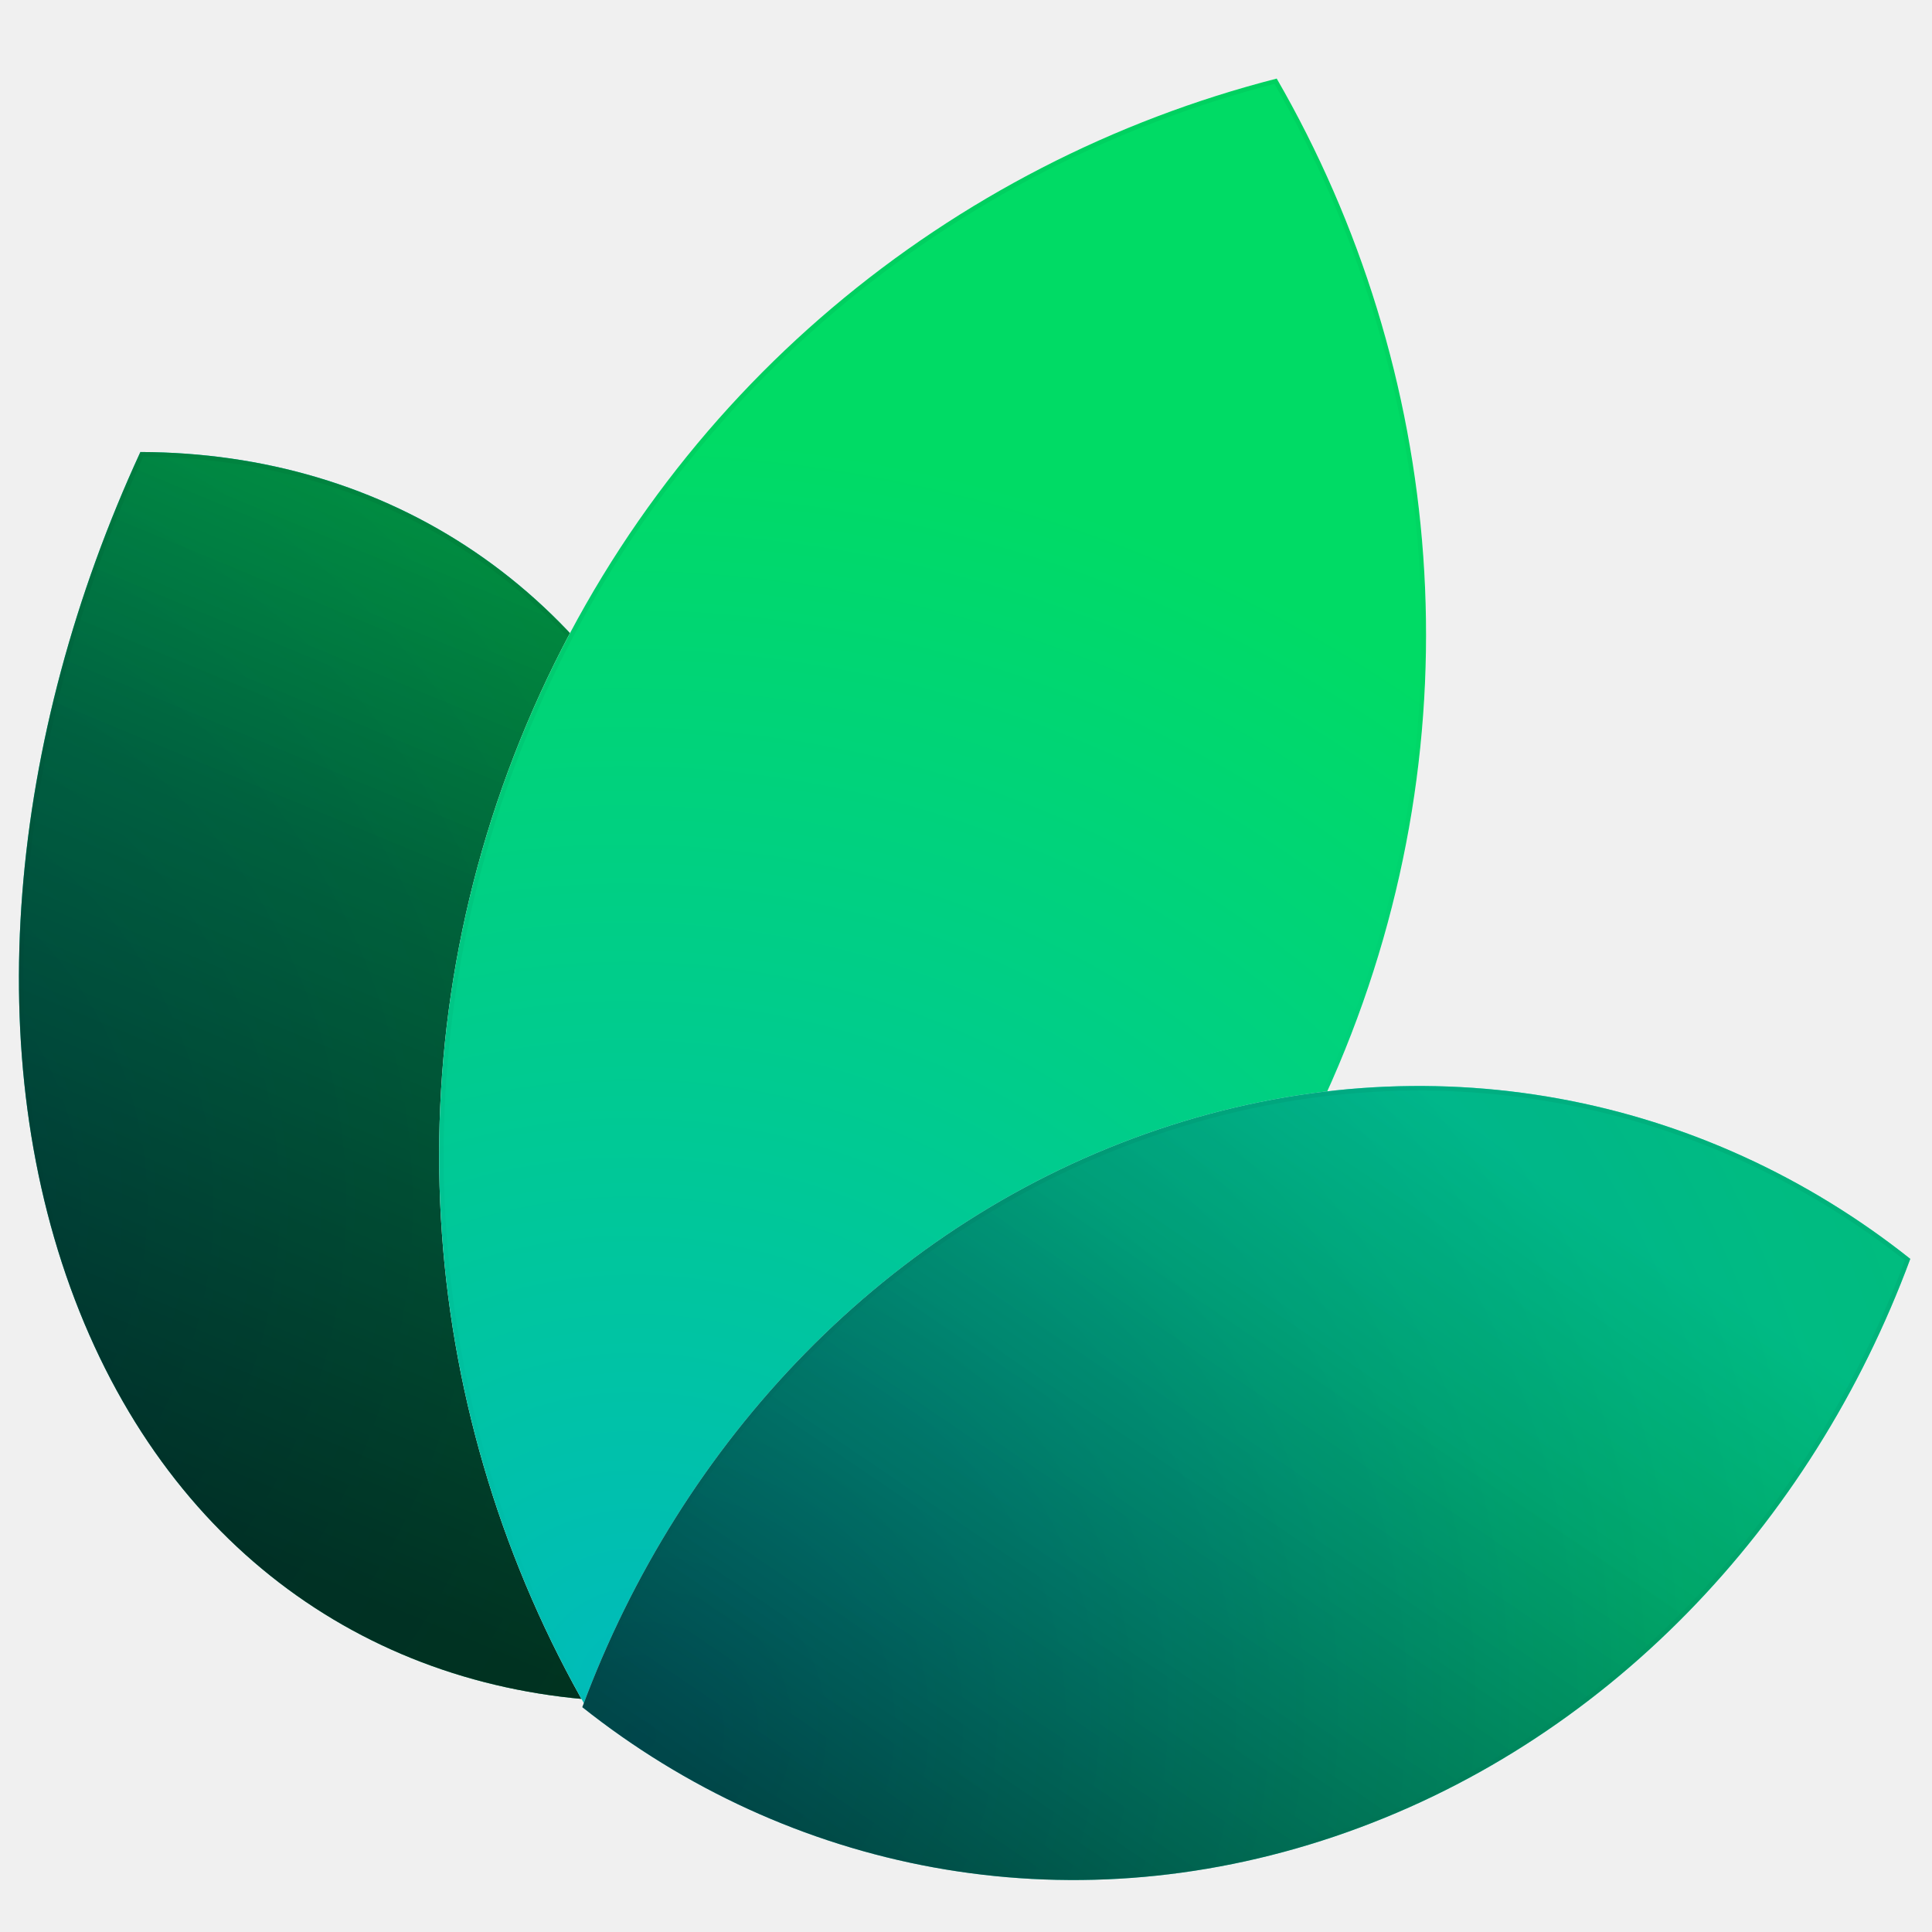
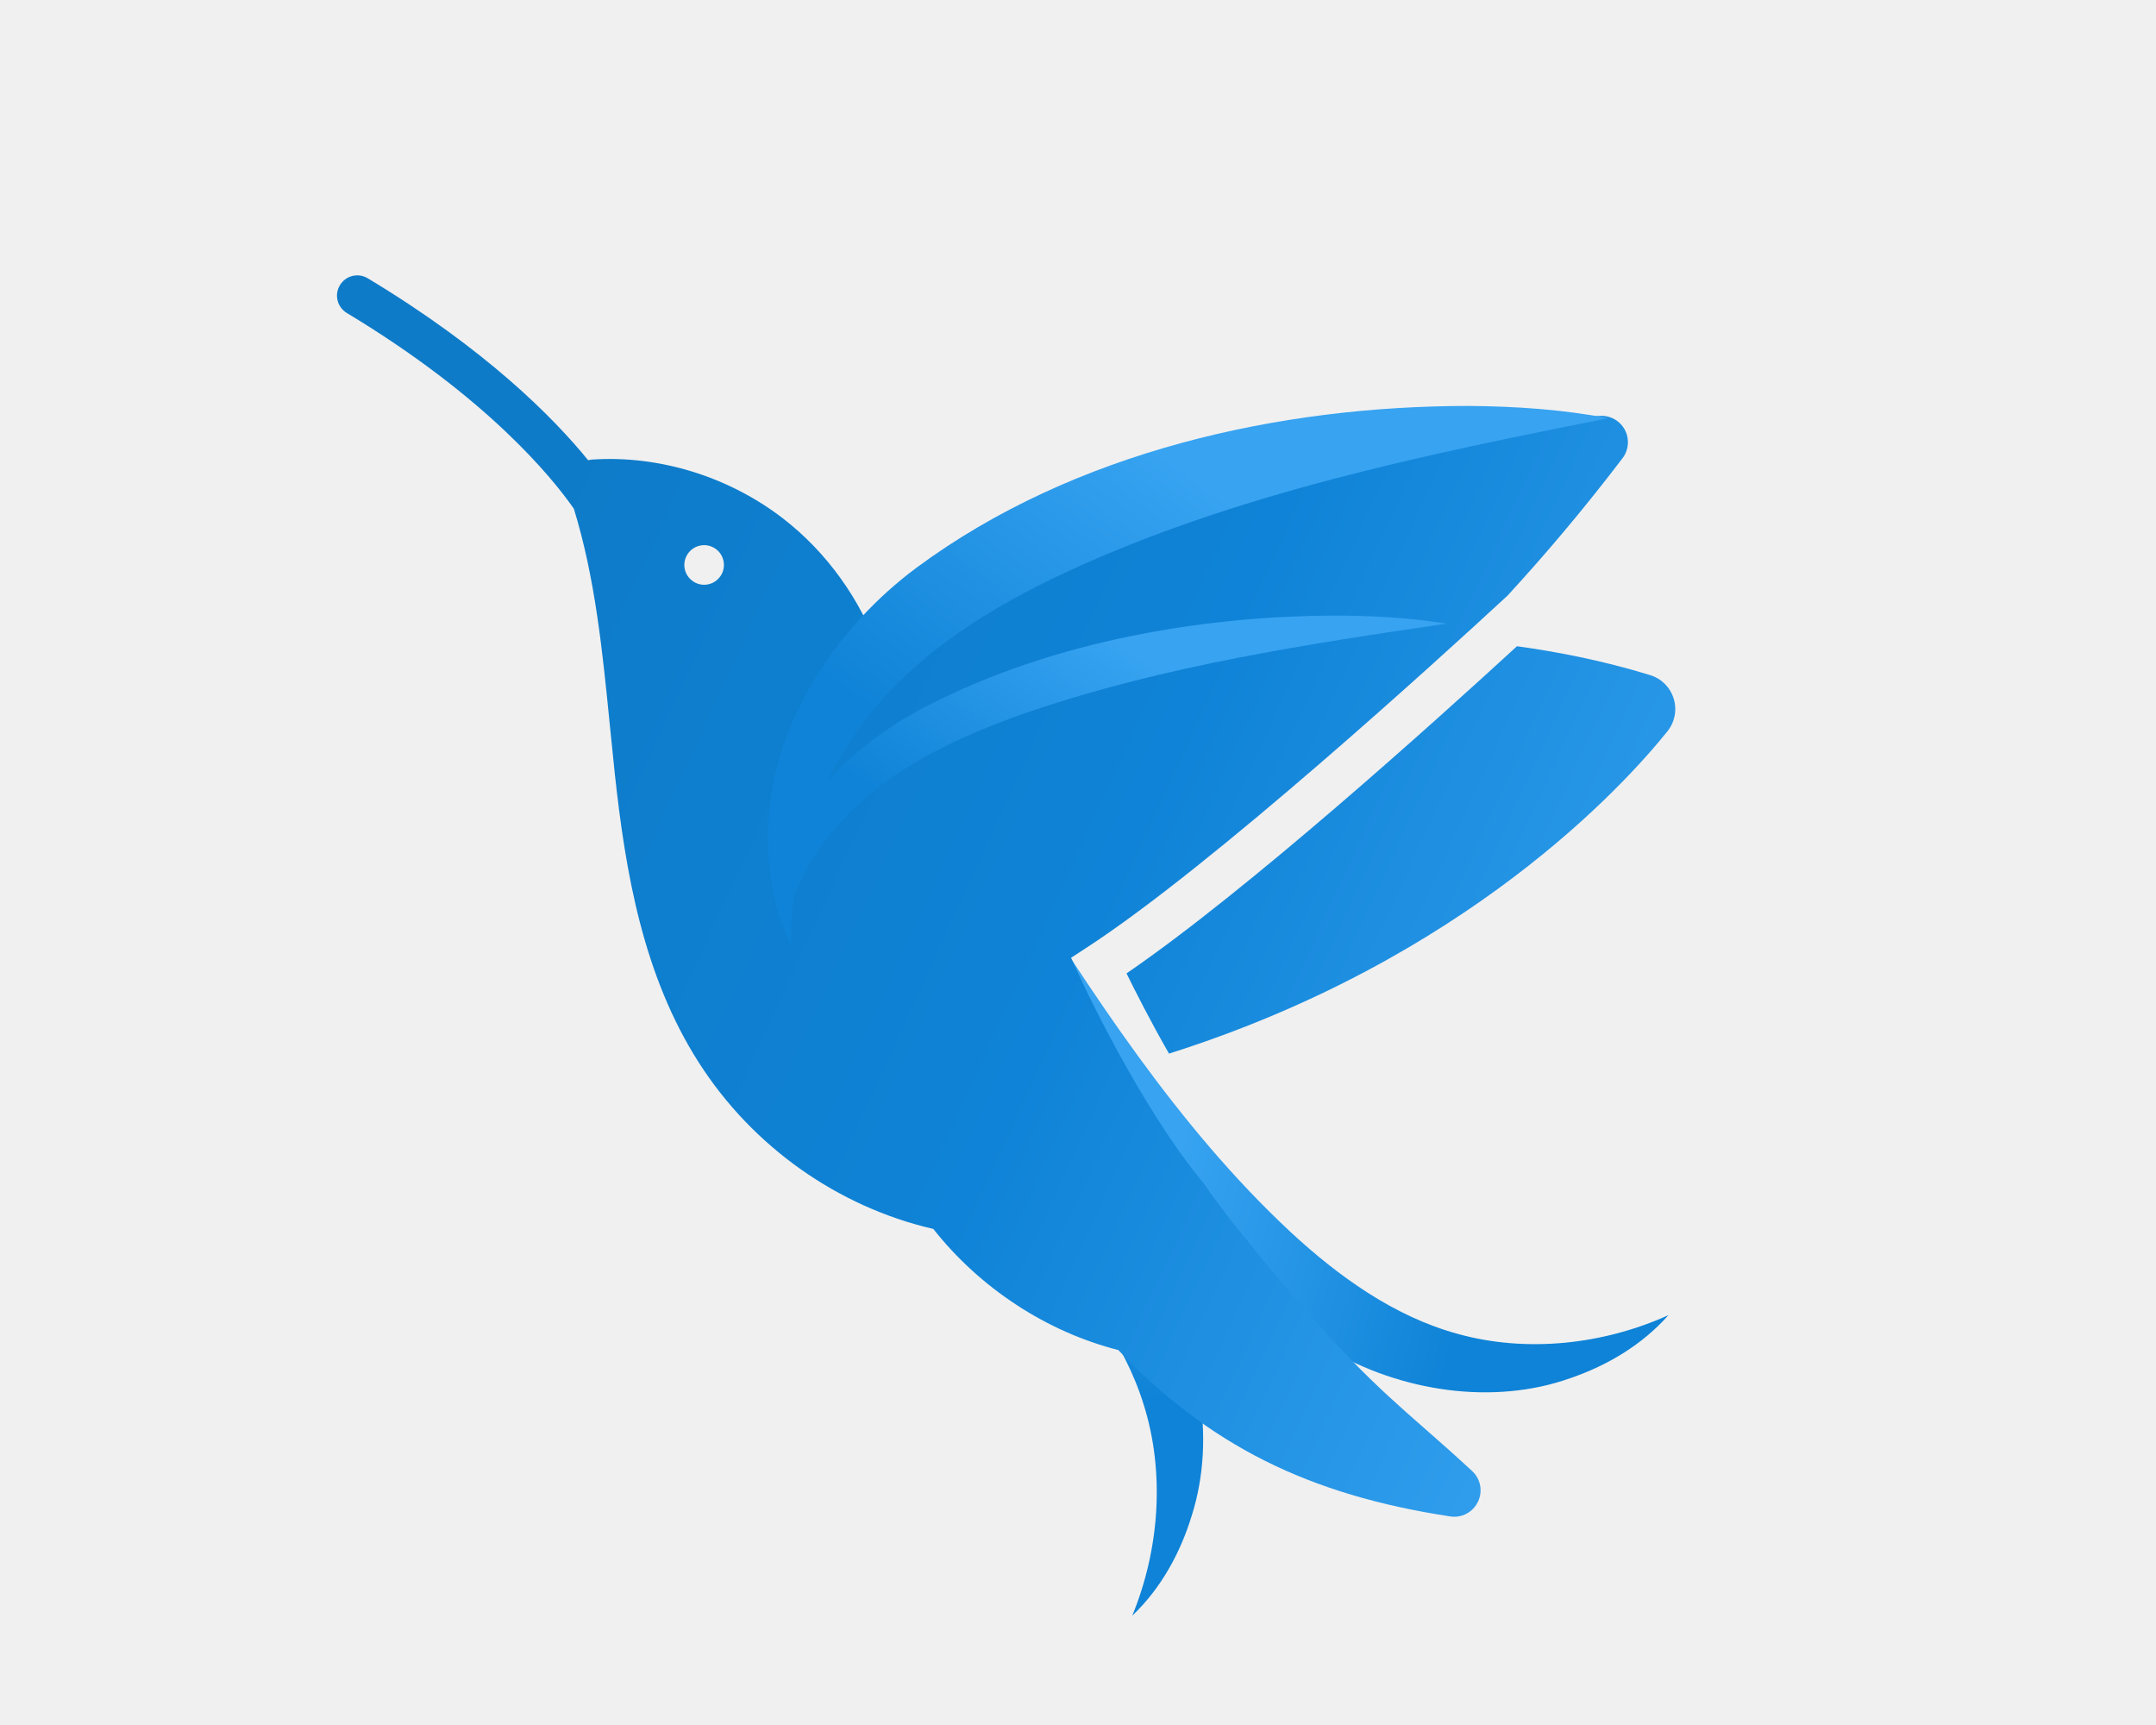
- <svg xmlns="http://www.w3.org/2000/svg" width="24" height="24" viewBox="0 0 24 24" fill="none">
-   <path d="M7.953 21.139C4.896 21.13 2.255 19.458 0.987 16.29C-0.28 13.121 0.109 9.163 1.744 5.615C4.801 5.624 7.442 7.296 8.71 10.465C9.977 13.633 9.588 17.591 7.953 21.139Z" fill="white" />
-   <path d="M7.953 21.139C4.896 21.13 2.255 19.458 0.987 16.29C-0.28 13.121 0.109 9.163 1.744 5.615C4.801 5.624 7.442 7.296 8.71 10.465C9.977 13.633 9.588 17.591 7.953 21.139Z" fill="url(#paint0_radial_101_2703)" />
-   <path d="M7.953 21.139C4.896 21.13 2.255 19.458 0.987 16.29C-0.28 13.121 0.109 9.163 1.744 5.615C4.801 5.624 7.442 7.296 8.71 10.465C9.977 13.633 9.588 17.591 7.953 21.139Z" fill="black" fill-opacity="0.5" style="mix-blend-mode:hard-light" />
-   <path d="M7.953 21.139C4.896 21.13 2.255 19.458 0.987 16.29C-0.28 13.121 0.109 9.163 1.744 5.615C4.801 5.624 7.442 7.296 8.71 10.465C9.977 13.633 9.588 17.591 7.953 21.139Z" fill="url(#paint1_linear_101_2703)" fill-opacity="0.5" style="mix-blend-mode:hard-light" />
-   <path d="M8.684 10.476C9.945 13.63 9.561 17.572 7.935 21.111C4.897 21.096 2.274 19.431 1.013 16.279C-0.248 13.124 0.136 9.182 1.762 5.643C4.8 5.659 7.423 7.324 8.684 10.476Z" stroke="url(#paint2_linear_101_2703)" stroke-opacity="0.05" stroke-width="0.056" />
-   <path d="M7.31 21.257C11.354 20.221 14.884 17.375 16.628 13.236C18.373 9.097 17.945 4.587 15.86 0.976C11.816 2.012 8.287 4.858 6.542 8.998C4.797 13.137 5.225 17.646 7.31 21.257Z" fill="white" />
-   <path d="M7.31 21.257C11.354 20.221 14.884 17.375 16.628 13.236C18.373 9.097 17.945 4.587 15.86 0.976C11.816 2.012 8.287 4.858 6.542 8.998C4.797 13.137 5.225 17.646 7.31 21.257Z" fill="url(#paint3_radial_101_2703)" />
-   <path d="M16.603 13.225C14.864 17.349 11.351 20.187 7.324 21.225C5.253 17.624 4.829 13.132 6.568 9.009C8.306 4.885 11.819 2.047 15.846 1.009C17.918 4.61 18.341 9.101 16.603 13.225Z" stroke="url(#paint4_linear_101_2703)" stroke-opacity="0.05" stroke-width="0.056" />
-   <path d="M7.234 21.207C9.789 23.237 13.21 23.951 16.577 22.814C19.944 21.677 22.506 18.945 23.73 15.638C21.175 13.608 17.754 12.894 14.387 14.031C11.02 15.168 8.458 17.901 7.234 21.207Z" fill="white" />
-   <path d="M7.234 21.207C9.789 23.237 13.21 23.951 16.577 22.814C19.944 21.677 22.506 18.945 23.73 15.638C21.175 13.608 17.754 12.894 14.387 14.031C11.02 15.168 8.458 17.901 7.234 21.207Z" fill="url(#paint5_radial_101_2703)" />
-   <path d="M7.234 21.207C9.789 23.237 13.21 23.951 16.577 22.814C19.944 21.677 22.506 18.945 23.73 15.638C21.175 13.608 17.754 12.894 14.387 14.031C11.02 15.168 8.458 17.901 7.234 21.207Z" fill="black" fill-opacity="0.2" style="mix-blend-mode:hard-light" />
-   <path d="M7.234 21.207C9.789 23.237 13.21 23.951 16.577 22.814C19.944 21.677 22.506 18.945 23.73 15.638C21.175 13.608 17.754 12.894 14.387 14.031C11.02 15.168 8.458 17.901 7.234 21.207Z" fill="url(#paint6_linear_101_2703)" fill-opacity="0.5" style="mix-blend-mode:hard-light" />
-   <path d="M16.568 22.787C13.218 23.918 9.814 23.212 7.267 21.198C8.492 17.907 11.044 15.189 14.396 14.058C17.747 12.927 21.15 13.633 23.697 15.648C22.472 18.938 19.92 21.656 16.568 22.787Z" stroke="url(#paint7_linear_101_2703)" stroke-opacity="0.05" stroke-width="0.056" />
+ <svg xmlns="http://www.w3.org/2000/svg" version="1.1" width="1280" height="1024" viewBox="0 0 1280 1024" xml:space="preserve">
  <defs>
-     <radialGradient id="paint0_radial_101_2703" cx="0" cy="0" r="1" gradientUnits="userSpaceOnUse" gradientTransform="translate(-3.00503 15.023) rotate(-10.029) scale(17.9572 17.784)">
-       <stop stop-color="#00B0BB" />
-       <stop offset="1" stop-color="#00DB65" />
-     </radialGradient>
-     <linearGradient id="paint1_linear_101_2703" x1="7.39" y1="4.813" x2="1.63" y2="18.689" gradientUnits="userSpaceOnUse">
-       <stop stop-color="#18E299" />
-       <stop offset="1" />
-     </linearGradient>
-     <linearGradient id="paint2_linear_101_2703" x1="7.948" y1="8.016" x2="1.761" y2="18.746" gradientUnits="userSpaceOnUse">
-       <stop />
-       <stop offset="1" stop-opacity="0" />
-     </linearGradient>
-     <radialGradient id="paint3_radial_101_2703" cx="0" cy="0" r="1" gradientUnits="userSpaceOnUse" gradientTransform="translate(8.11404 20.8822) rotate(-75.7542) scale(21.6246 23.7772)">
-       <stop stop-color="#00BBBB" />
-       <stop offset="0.713" stop-color="#00DB65" />
-     </radialGradient>
-     <linearGradient id="paint4_linear_101_2703" x1="7.602" y1="5.871" x2="15.556" y2="16.372" gradientUnits="userSpaceOnUse">
-       <stop />
-       <stop offset="1" stop-opacity="0" />
-     </linearGradient>
-     <radialGradient id="paint5_radial_101_2703" cx="0" cy="0" r="1" gradientUnits="userSpaceOnUse" gradientTransform="translate(7.84537 21.5181) rotate(-20.3525) scale(18.5603 17.32)">
-       <stop stop-color="#00B0BB" />
-       <stop offset="1" stop-color="#00DB65" />
-     </radialGradient>
-     <linearGradient id="paint6_linear_101_2703" x1="16.808" y1="13.007" x2="10.041" y2="22.994" gradientUnits="userSpaceOnUse">
-       <stop stop-color="#00B1BC" />
-       <stop offset="1" />
-     </linearGradient>
-     <linearGradient id="paint7_linear_101_2703" x1="16.808" y1="13.007" x2="14.169" y2="23.841" gradientUnits="userSpaceOnUse">
-       <stop />
-       <stop offset="1" stop-opacity="0" />
-     </linearGradient>
-   </defs>
+ </defs>
+   <g transform="matrix(1 0 0 1 640 512)" id="background-logo">
+     <rect style="stroke: none; stroke-width: 0; stroke-dasharray: none; stroke-linecap: butt; stroke-dashoffset: 0; stroke-linejoin: miter; stroke-miterlimit: 4; fill: rgb(255,255,255); fill-opacity: 0; fill-rule: nonzero; opacity: 1;" paint-order="stroke" x="-640" y="-512" rx="0" ry="0" width="1280" height="1024" />
+   </g>
+   <g transform="matrix(4.125531 0 0 4.125531 640.2686 512.0239)" id="logo-logo">
+     <g style="" paint-order="stroke">
+       <g transform="matrix(-0.3272622 -0.3160334 0.3059912 -0.3168632 -19.38686 54.63409)">
+         <g style="" paint-order="stroke">
+           <g transform="matrix(1 0 0 1 0 0)">
+             <linearGradient id="SVGID_2_100727" gradientUnits="userSpaceOnUse" gradientTransform="matrix(1 0 0 1 0.000826319 0)" x1="40.02" y1="0" x2="209.979" y2="89.917">
+               <stop offset="14.5%" style="stop-color:rgb(15,131,215);stop-opacity: 1" />
+               <stop offset="67%" style="stop-color:rgb(55,163,241);stop-opacity: 1" />
+             </linearGradient>
+             <path style="stroke: none; stroke-width: 1; stroke-dasharray: none; stroke-linecap: butt; stroke-dashoffset: 0; stroke-linejoin: miter; stroke-miterlimit: 4; fill: url(#SVGID_2_100727); fill-rule: nonzero; opacity: 1;" paint-order="stroke" transform=" translate(-125.0004, -44.95867)" d="M 0.06 0 C 8.37 21.63 23.98 41.11 43.99 52.27 C 62.17 62.55 83.72 65.8 104.5 66.22 C 153.42 67.1 202.49 55.04 250 43.08 C 240.12 50.73 229.33 57.11 218.2 62.74 C 173.38 85.01 119.58 97.34 69.82 85.07 C 44.17 78.71 20.02 61.02 8.52 37.03 C 2.83 25.55 -0.49 12.73 0.06 0 L 0.06 0 z" stroke-linecap="round" />
+           </g>
+         </g>
+       </g>
+       <g transform="matrix(-0.3272622 -0.3160334 -0.3059912 0.3168632 30.2561 39.88719)">
+         <g style="" paint-order="stroke">
+           <g transform="matrix(1 0 0 1 0 0)">
+             <linearGradient id="SVGID_2_100728" gradientUnits="userSpaceOnUse" gradientTransform="matrix(1 0 0 1 0.000826319 0)" x1="40.02" y1="0" x2="209.979" y2="89.917">
+               <stop offset="14.5%" style="stop-color:rgb(15,131,215);stop-opacity: 1" />
+               <stop offset="67%" style="stop-color:rgb(55,163,241);stop-opacity: 1" />
+             </linearGradient>
+             <path style="stroke: none; stroke-width: 1; stroke-dasharray: none; stroke-linecap: butt; stroke-dashoffset: 0; stroke-linejoin: miter; stroke-miterlimit: 4; fill: url(#SVGID_2_100728); fill-rule: nonzero; opacity: 1;" paint-order="stroke" transform=" translate(-125.0004, -44.95867)" d="M 0.06 0 C 8.37 21.63 23.98 41.11 43.99 52.27 C 62.17 62.55 83.72 65.8 104.5 66.22 C 153.42 67.1 202.49 55.04 250 43.08 C 240.12 50.73 229.33 57.11 218.2 62.74 C 173.38 85.01 119.58 97.34 69.82 85.07 C 44.17 78.71 20.02 61.02 8.52 37.03 C 2.83 25.55 -0.49 12.73 0.06 0 L 0.06 0 z" stroke-linecap="round" />
+           </g>
+         </g>
+       </g>
+       <g transform="matrix(-0.6853645 0.1332214 0.1332214 0.6853645 0 0)">
+         <g style="" paint-order="stroke">
+           <g transform="matrix(1 0 0 1 0 0)">
+             <linearGradient id="SVGID_4_100731" gradientUnits="userSpaceOnUse" gradientTransform="matrix(1 0 0 1 -0.00299714 0.006935585)" x1="255.601" y1="55.551" x2="0" y2="238.902">
+               <stop offset="7.5%" style="stop-color:rgb(14,123,200);stop-opacity: 1" />
+               <stop offset="52.5%" style="stop-color:rgb(15,131,215);stop-opacity: 1" />
+               <stop offset="100%" style="stop-color:rgb(55,163,241);stop-opacity: 1" />
+             </linearGradient>
+             <path style="stroke: none; stroke-width: 1; stroke-dasharray: none; stroke-linecap: butt; stroke-dashoffset: 0; stroke-linejoin: miter; stroke-miterlimit: 4; fill: url(#SVGID_4_100731); fill-rule: nonzero; opacity: 1;" paint-order="stroke" transform=" translate(-127.7975, -147.2335)" d="M 116.99 189.45 C 53.21 182.12 14.3 153.02 3.46 143.84 C 1.61 142.27 0.66 139.9 0.92 137.48 C 1.18 135.07 2.6 132.95 4.74 131.81 C 13.82 126.96 22.83 123.35 30.57 120.72 C 50.13 132.74 94.77 159.6 122.43 171.55 C 121.36 175.49 119.48 182.14 116.99 189.45 z M 254.22 7.28 C 229.07 29.95 219.12 48.71 215.98 55.8 C 214.37 70.62 215.81 86.01 217.2 100.93 C 217.52 104.32 217.83 107.72 218.12 111.1 C 219.83 131.42 220.32 152.96 212.47 172.78 C 204.91 191.88 190.06 207.41 171.57 215.65 C 164.44 229.48 152.68 240.92 138.9 247.43 C 124.36 270.19 106.14 284.21 78.28 294.14 C 77.68 294.36 77.06 294.46 76.45 294.46 C 74.78 294.46 73.16 293.68 72.11 292.27 C 70.67 290.34 70.66 287.75 72.08 285.81 C 75.07 281.72 77.62 278.43 80.09 275.24 C 88.27 264.66 94.73 256.31 109.41 228.7 C 111.54 224.7 113.45 220.74 115.21 216.79 C 125.09 198.66 131.81 171.27 132.12 169.98 L 133.04 166.21 L 129.44 164.75 C 100.82 153.16 46.76 120.18 30.49 110.11 C 21.15 103.23 11.63 95.58 1.81 86.83 C 0.23 85.42 -0.39 83.2 0.24 81.16 C 0.87 79.13 2.64 77.64 4.75 77.38 C 36.7 73.37 61.76 73.31 91.27 77.18 C 116.04 80.43 144.18 89.3 159.81 96.95 C 161.48 85.55 166.5 74.55 174.09 65.95 C 183.43 55.37 196.63 48.32 210.3 46.59 C 210.59 46.55 210.89 46.55 211.18 46.56 C 216.46 36.68 227.39 20.22 248.62 1.08 C 250.33 -0.46 252.97 -0.33 254.52 1.39 C 256.07 3.09 255.93 5.73 254.22 7.28 z M 195.91 72.31 C 195.91 70.06 194.08 68.23 191.83 68.23 C 189.58 68.23 187.75 70.06 187.75 72.31 C 187.75 74.56 189.58 76.39 191.83 76.39 C 194.08 76.39 195.91 74.56 195.91 72.31 z" stroke-linecap="round" />
+           </g>
+         </g>
+       </g>
+       <g transform="matrix(0.5051754 -0.2249186 -0.2018289 -0.4533152 12.70008 -36.67569)">
+         <g style="" paint-order="stroke">
+           <g transform="matrix(1 0 0 1 0 0)">
+             <linearGradient id="SVGID_2_100729" gradientUnits="userSpaceOnUse" gradientTransform="matrix(1 0 0 1 0.000826319 0)" x1="40.02" y1="0" x2="209.979" y2="89.917">
+               <stop offset="14.5%" style="stop-color:rgb(15,131,215);stop-opacity: 1" />
+               <stop offset="67%" style="stop-color:rgb(55,163,241);stop-opacity: 1" />
+             </linearGradient>
+             <path style="stroke: none; stroke-width: 1; stroke-dasharray: none; stroke-linecap: butt; stroke-dashoffset: 0; stroke-linejoin: miter; stroke-miterlimit: 4; fill: url(#SVGID_2_100729); fill-rule: nonzero; opacity: 1;" paint-order="stroke" transform=" translate(-125.0004, -44.95867)" d="M 0.06 0 C 8.37 21.63 23.98 41.11 43.99 52.27 C 62.17 62.55 83.72 65.8 104.5 66.22 C 153.42 67.1 202.49 55.04 250 43.08 C 240.12 50.73 229.33 57.11 218.2 62.74 C 173.38 85.01 119.58 97.34 69.82 85.07 C 44.17 78.71 20.02 61.02 8.52 37.03 C 2.83 25.55 -0.49 12.73 0.06 0 L 0.06 0 z" stroke-linecap="round" />
+           </g>
+         </g>
+       </g>
+       <g transform="matrix(0.3958961 -0.1286345 -0.0866899 -0.2668041 3.267852 -18.79159)">
+         <g style="" paint-order="stroke">
+           <g transform="matrix(1 0 0 1 0 0)">
+             <linearGradient id="SVGID_2_100730" gradientUnits="userSpaceOnUse" gradientTransform="matrix(1 0 0 1 0.000826319 0)" x1="40.02" y1="0" x2="209.979" y2="89.917">
+               <stop offset="14.5%" style="stop-color:rgb(15,131,215);stop-opacity: 1" />
+               <stop offset="67%" style="stop-color:rgb(55,163,241);stop-opacity: 1" />
+             </linearGradient>
+             <path style="stroke: none; stroke-width: 1; stroke-dasharray: none; stroke-linecap: butt; stroke-dashoffset: 0; stroke-linejoin: miter; stroke-miterlimit: 4; fill: url(#SVGID_2_100730); fill-rule: nonzero; opacity: 1;" paint-order="stroke" transform=" translate(-125.0004, -44.95867)" d="M 0.06 0 C 8.37 21.63 23.98 41.11 43.99 52.27 C 62.17 62.55 83.72 65.8 104.5 66.22 C 153.42 67.1 202.49 55.04 250 43.08 C 240.12 50.73 229.33 57.11 218.2 62.74 C 173.38 85.01 119.58 97.34 69.82 85.07 C 44.17 78.71 20.02 61.02 8.52 37.03 C 2.83 25.55 -0.49 12.73 0.06 0 L 0.06 0 z" stroke-linecap="round" />
+           </g>
+         </g>
+       </g>
+     </g>
+   </g>
</svg>
